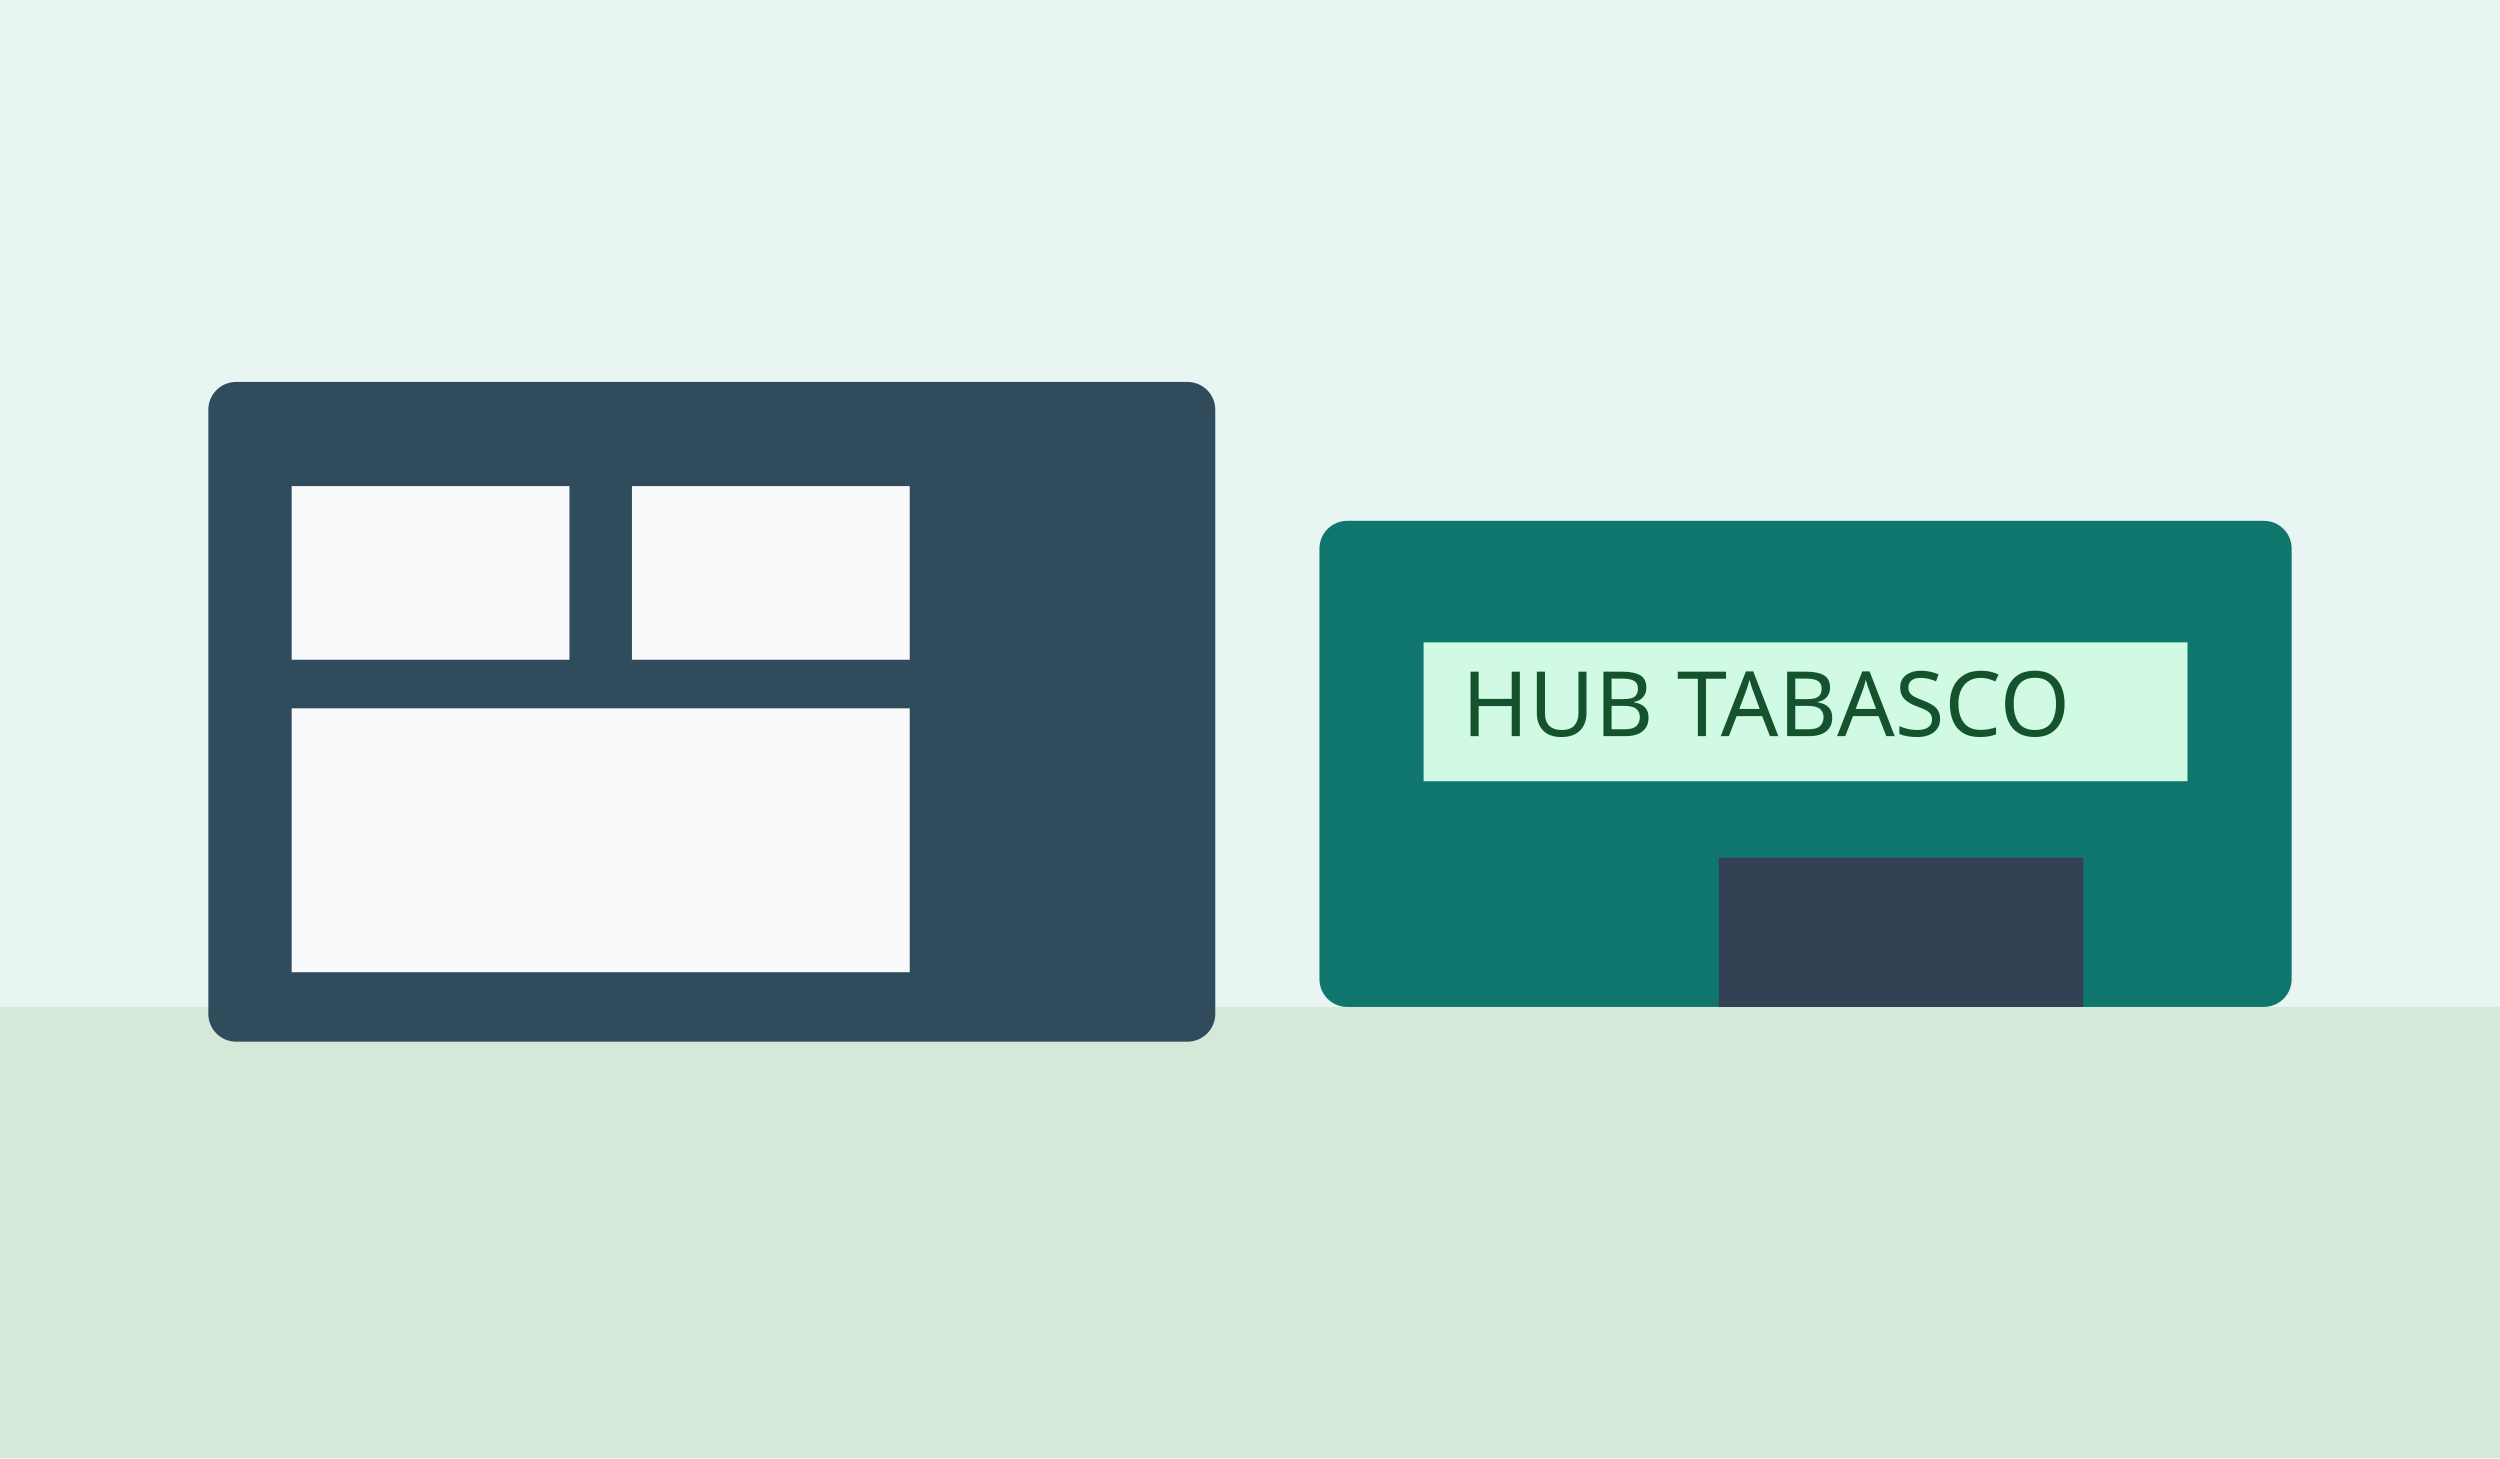
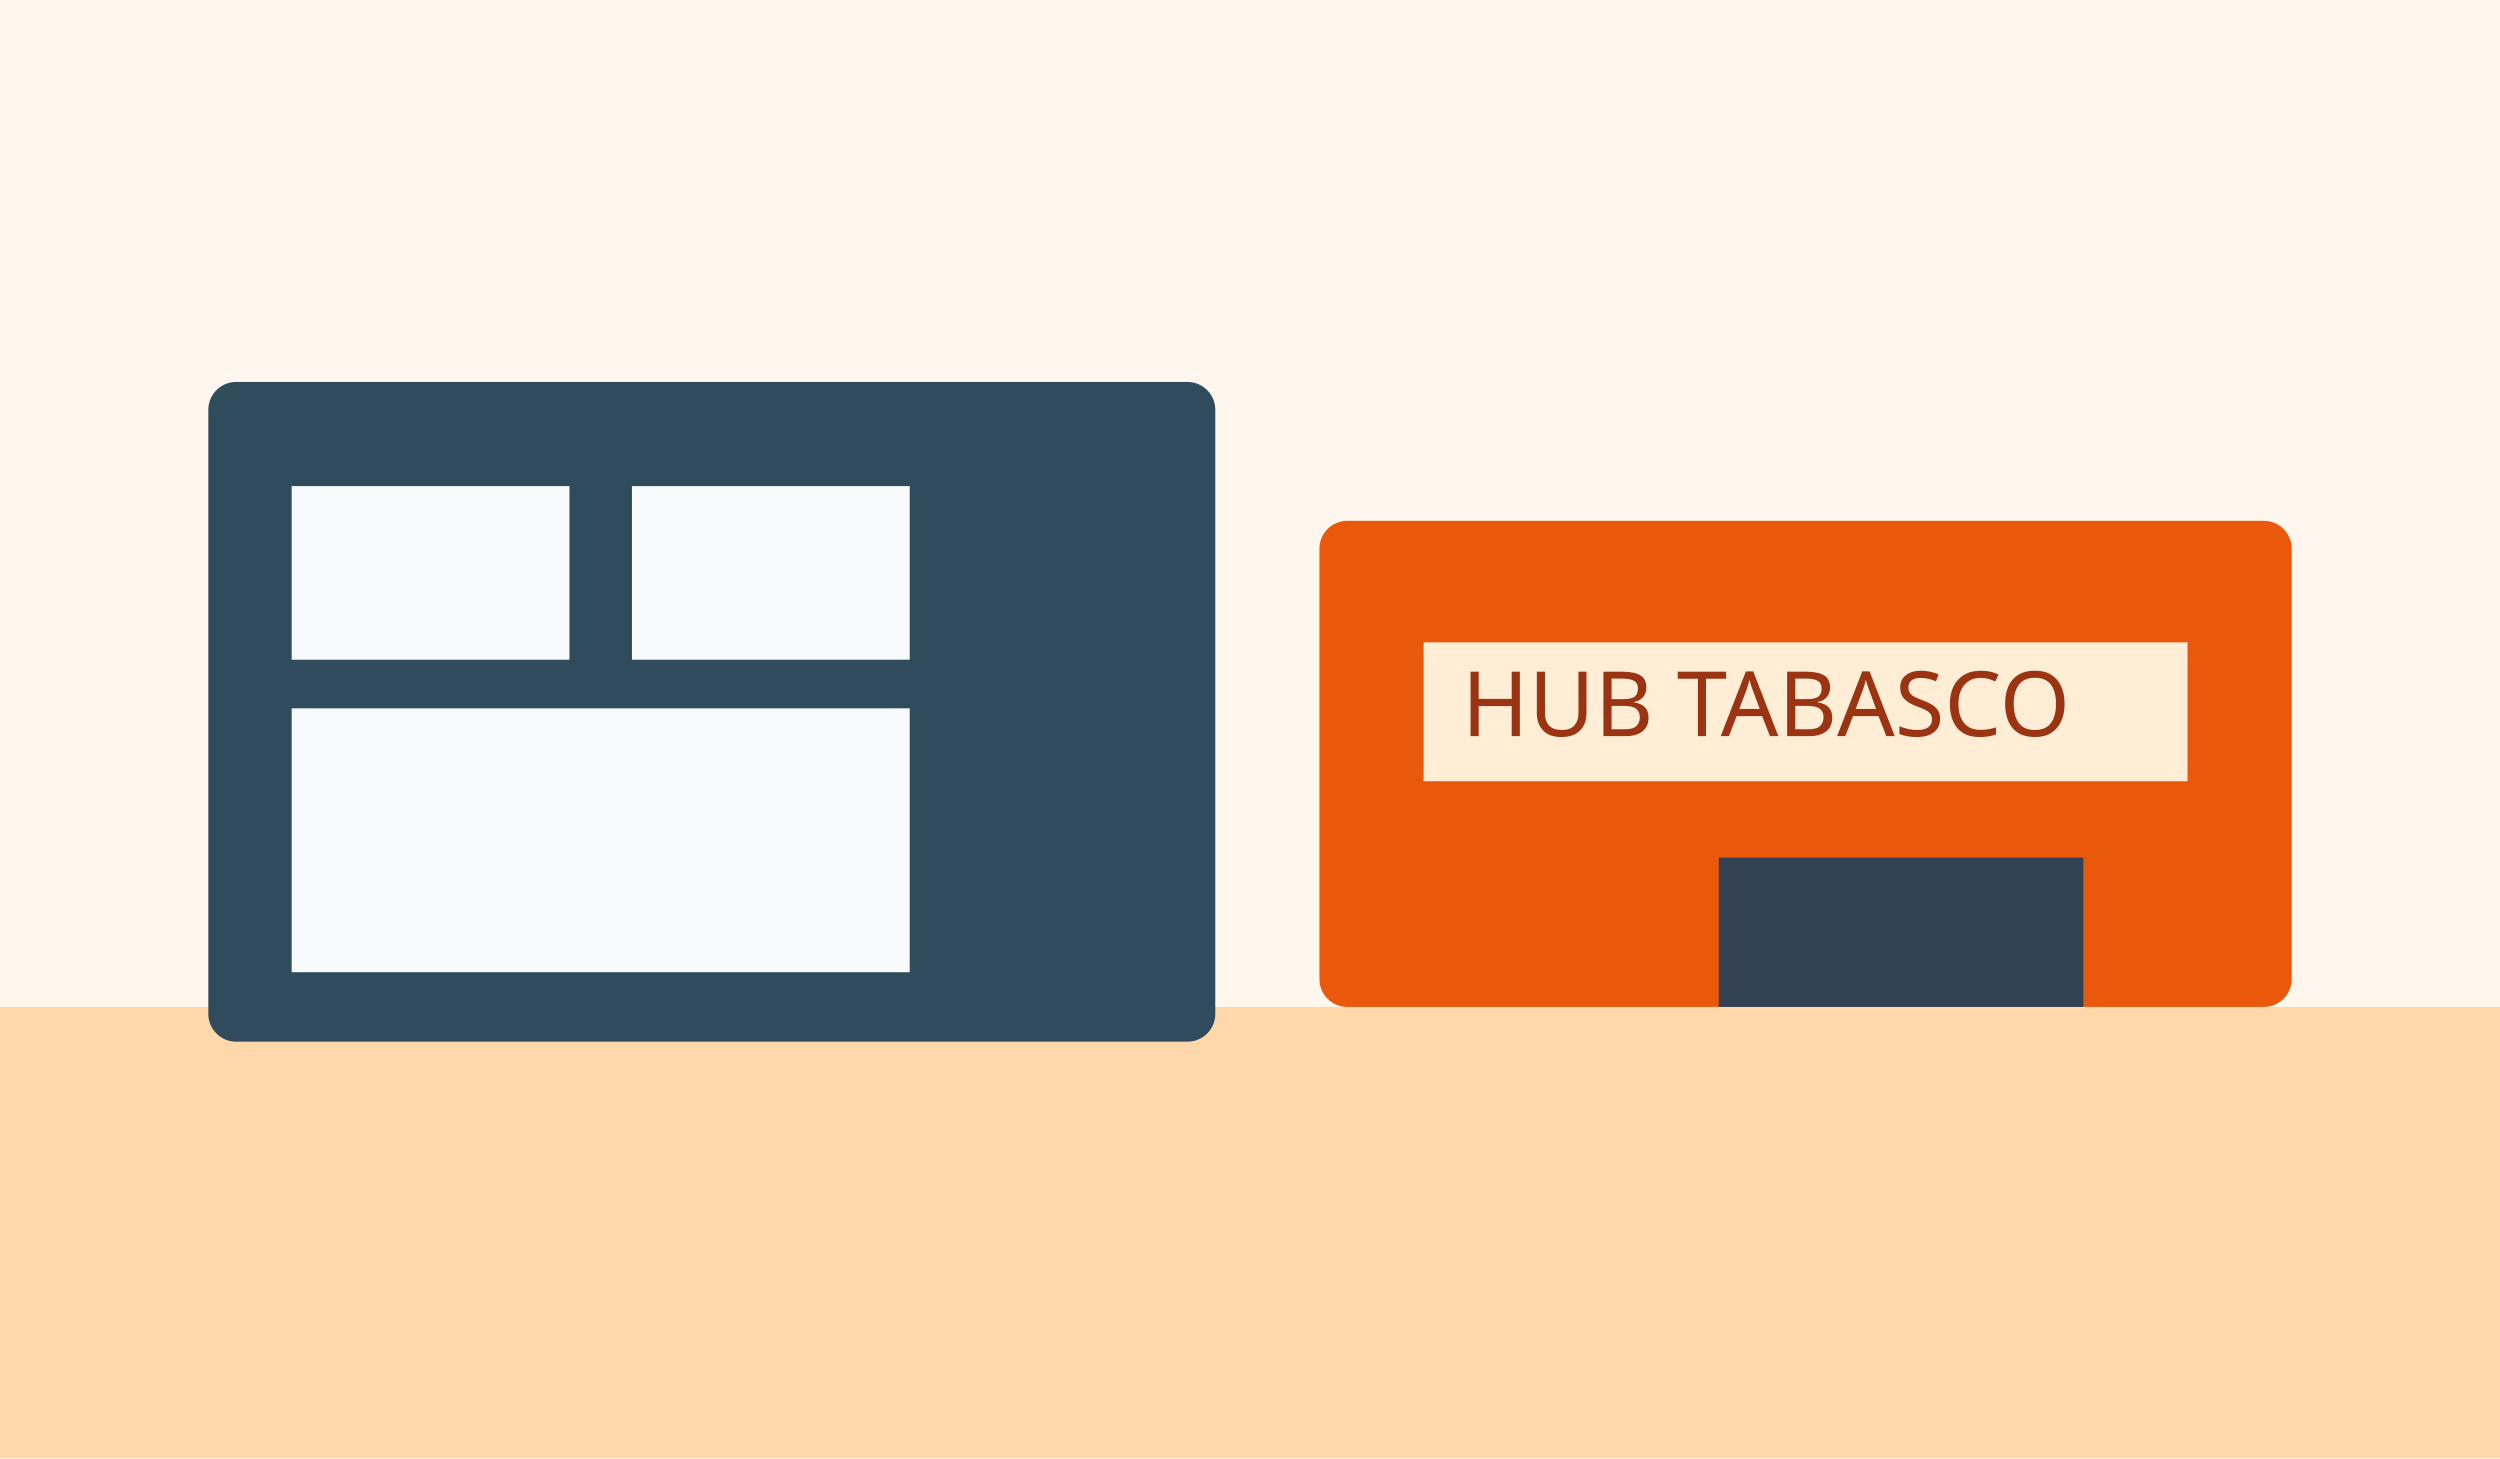
<svg xmlns="http://www.w3.org/2000/svg" viewBox="0 0 720 420" role="img" aria-label="Centro logistico Mande24">
-   <rect width="720" height="420" fill="#e8f5f3" />
-   <rect x="0" y="290" width="720" height="130" fill="#d6e8d8" />
+   <rect width="720" height="420" fill="#fff7ed" />
+   <rect x="0" y="290" width="720" height="130" fill="#fed7aa" />
  <rect x="60" y="110" width="290" height="190" rx="8" fill="#2f4b5c" />
  <rect x="84" y="140" width="80" height="50" fill="#f8fafc" />
  <rect x="182" y="140" width="80" height="50" fill="#f8fafc" />
  <rect x="84" y="204" width="178" height="76" fill="#f8fafc" />
-   <rect x="380" y="150" width="280" height="140" rx="8" fill="#0f766e" />
-   <rect x="410" y="185" width="220" height="40" fill="#d1fae5" />
+   <rect x="380" y="150" width="280" height="140" rx="8" fill="#ea580c" />
+   <rect x="410" y="185" width="220" height="40" fill="#ffedd5" />
  <rect x="495" y="247" width="105" height="43" fill="#334155" />
-   <text x="421" y="212" font-family="Trebuchet MS, sans-serif" font-size="26" fill="#14532d">HUB TABASCO</text>
+   <text x="421" y="212" font-family="Trebuchet MS, sans-serif" font-size="26" fill="#9a3412">HUB TABASCO</text>
</svg>
